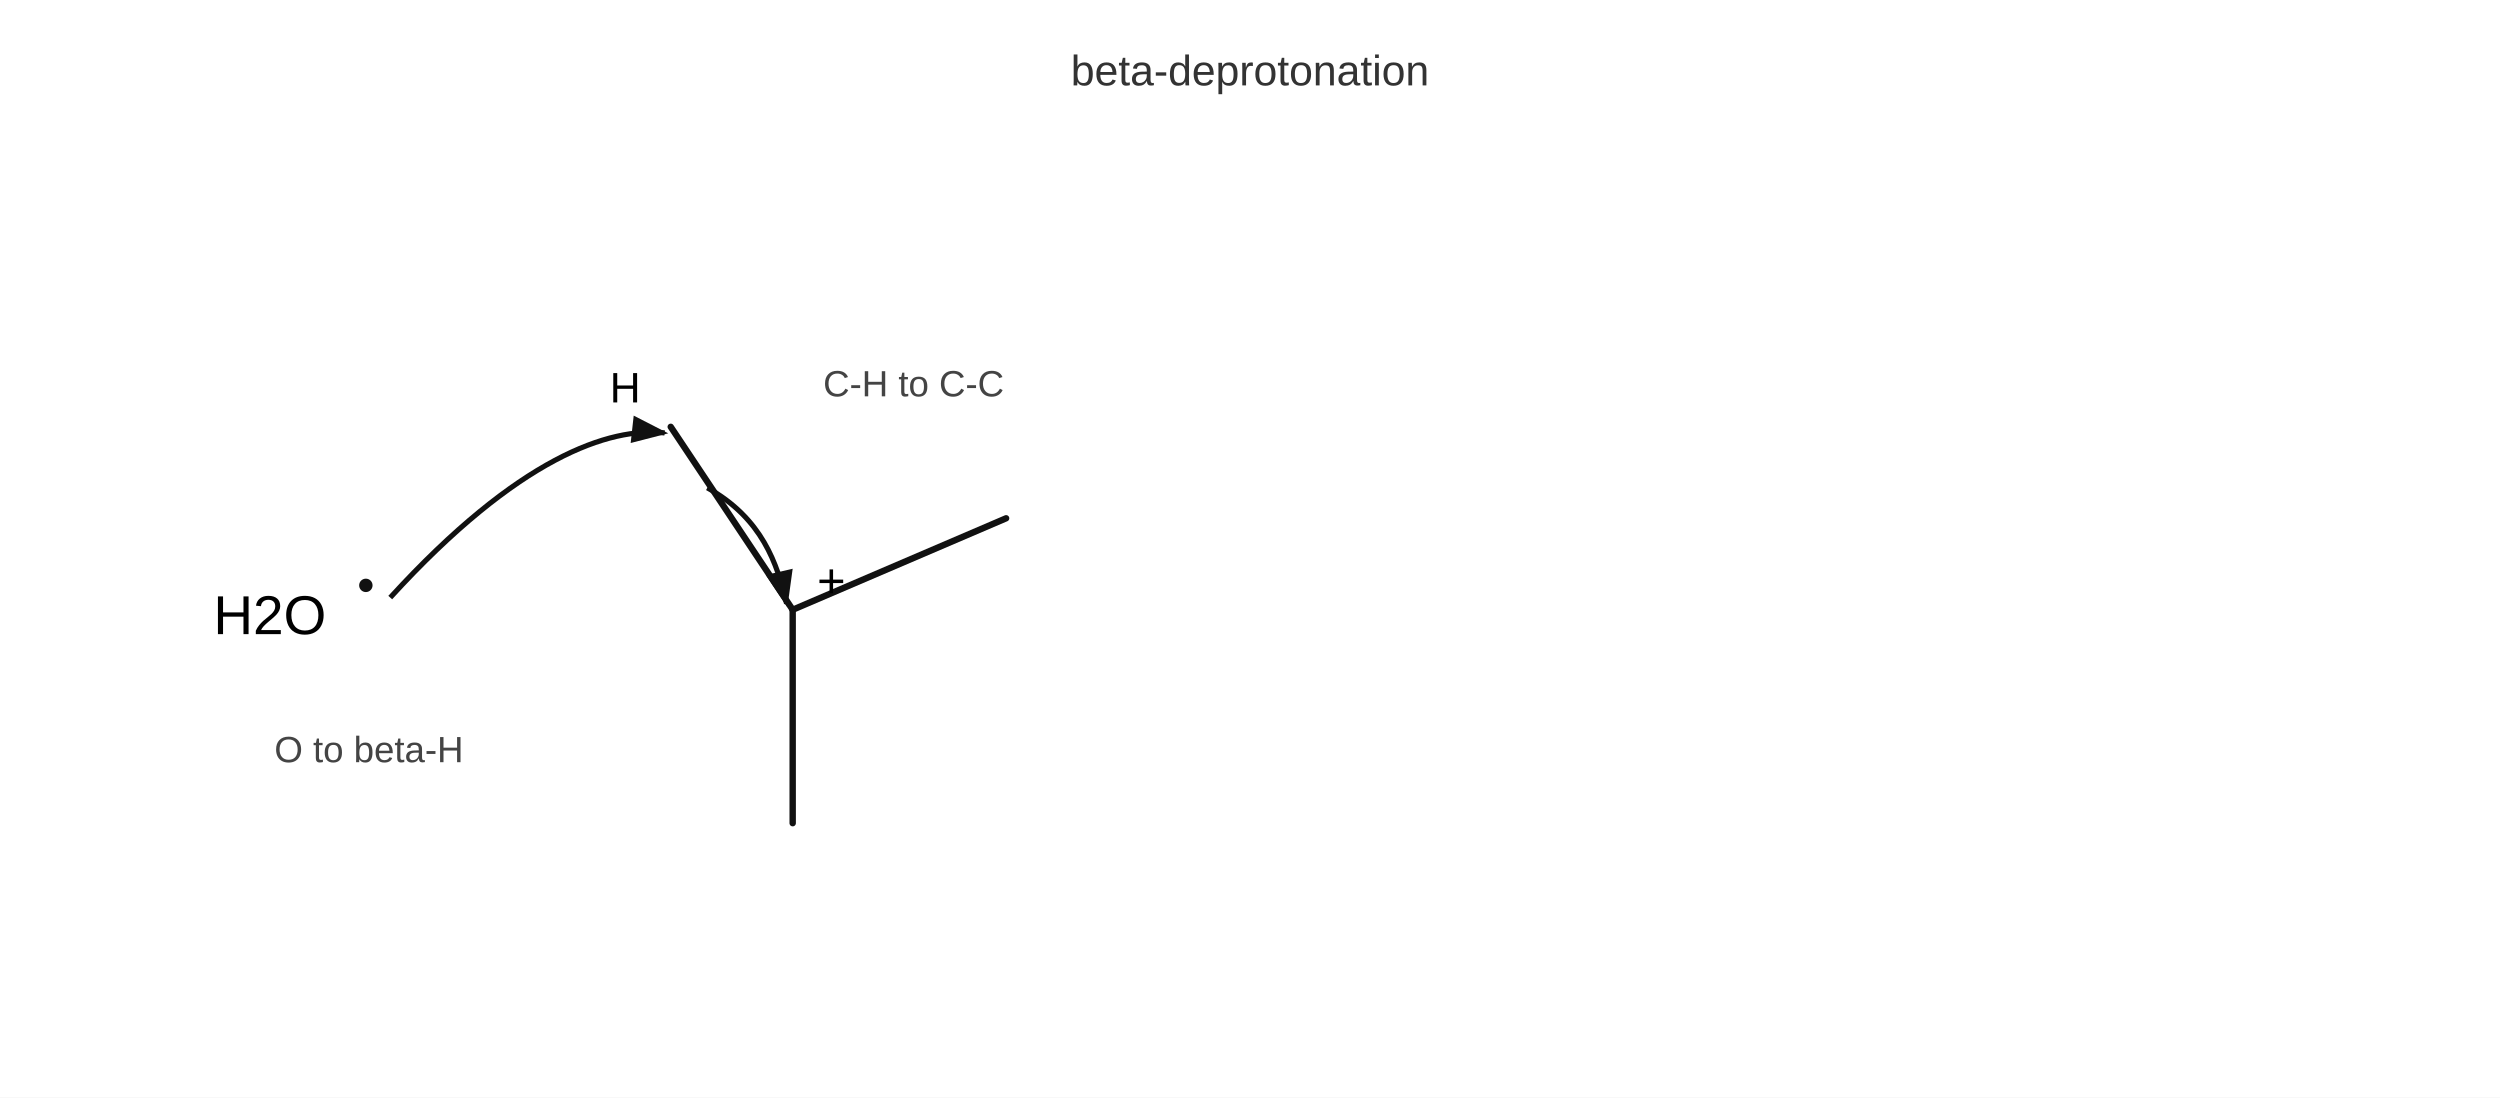
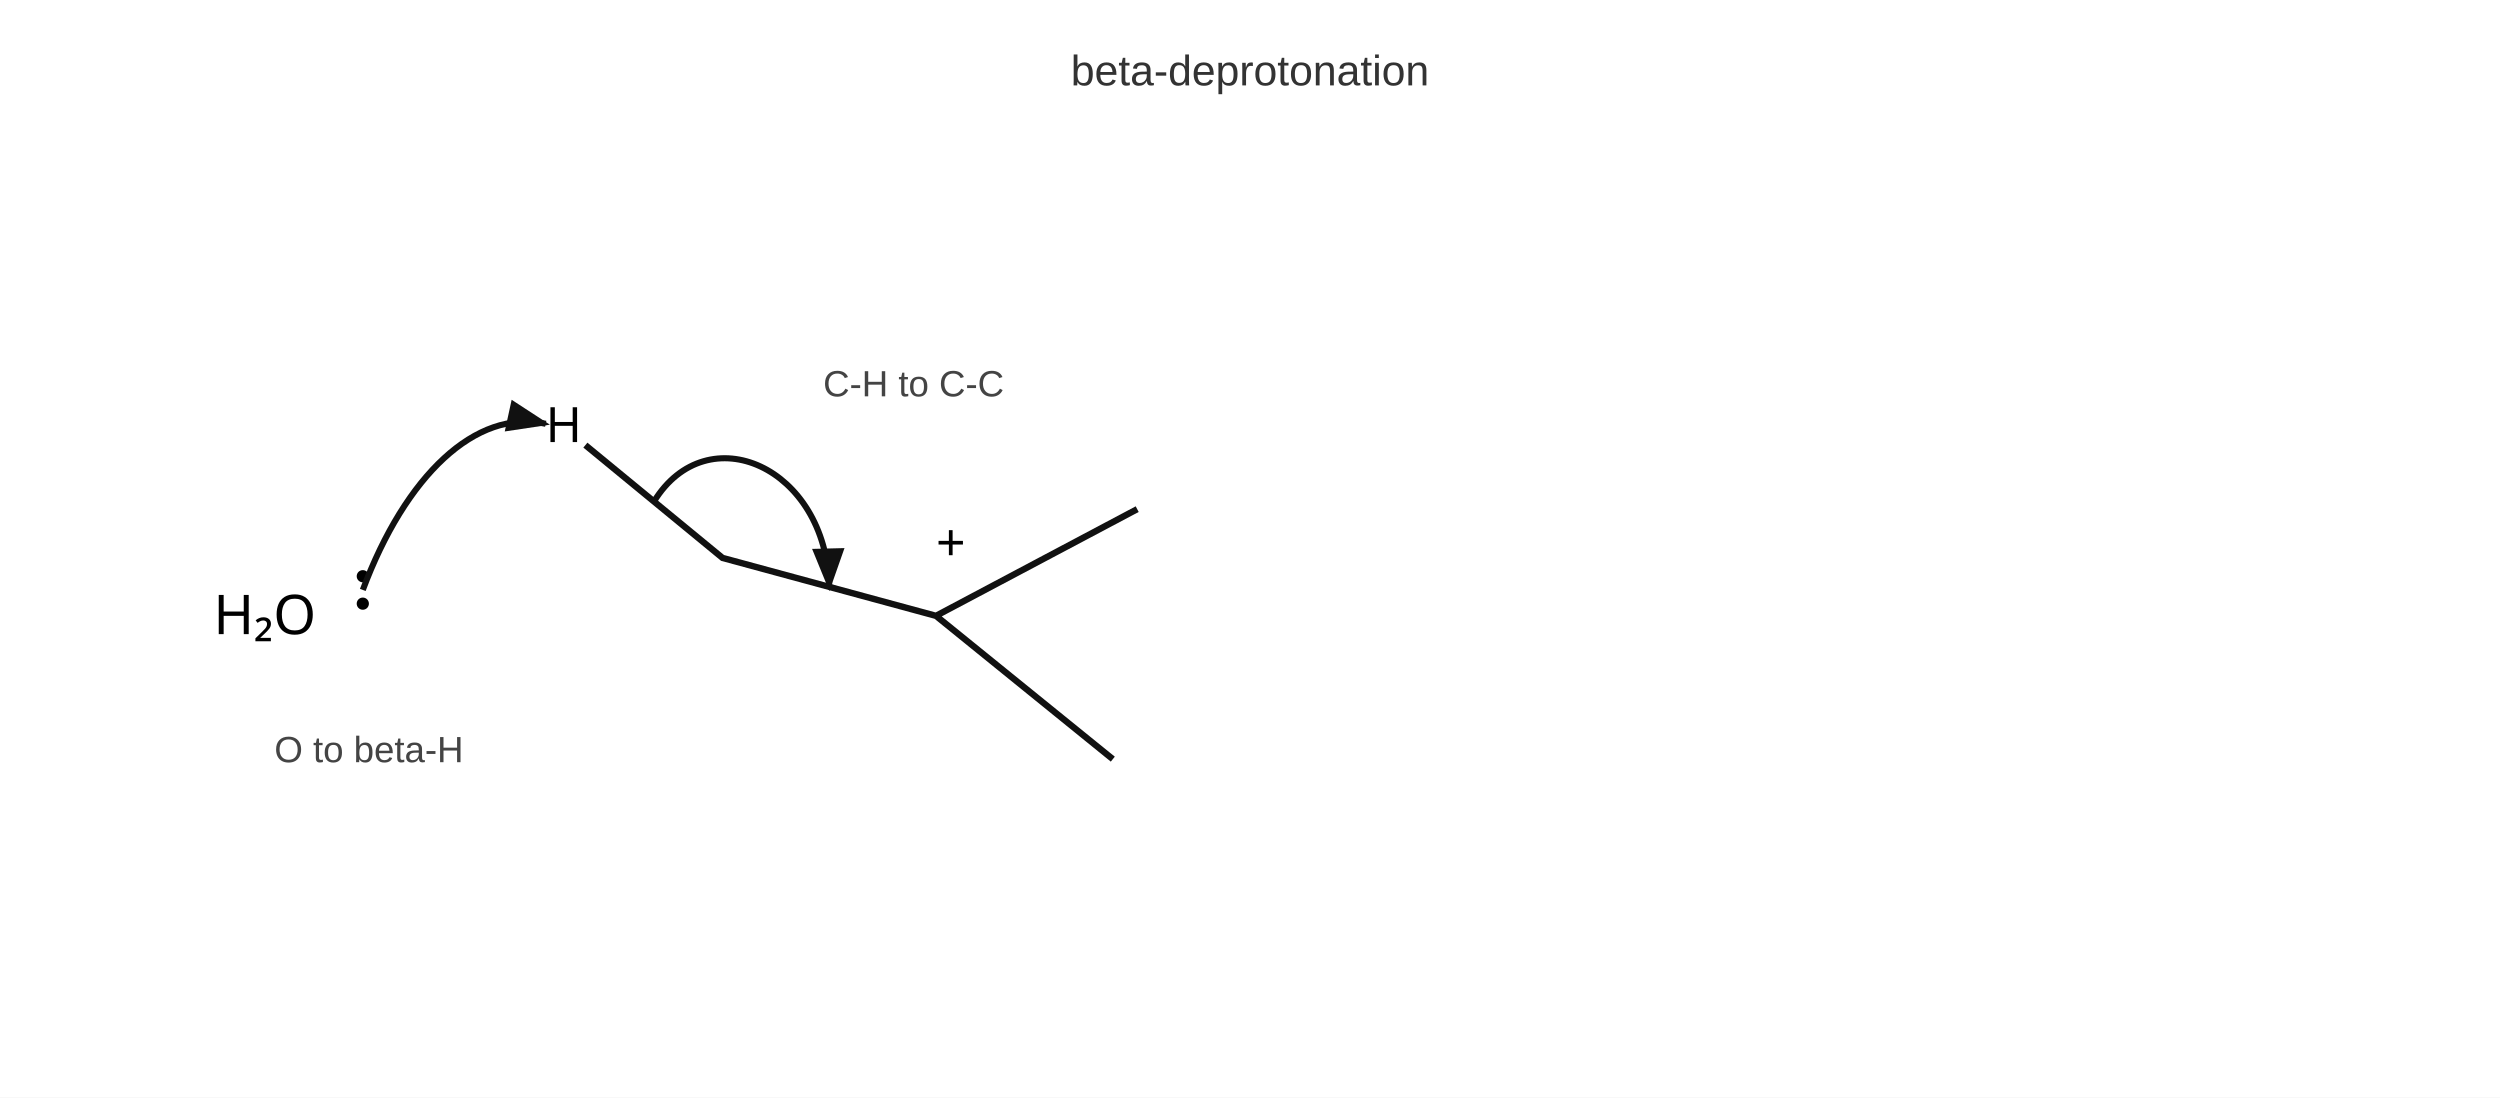
<svg xmlns="http://www.w3.org/2000/svg" viewBox="0 0 820 360" width="820" height="360" role="img">
  <defs>
    <marker id="electron-arrow" viewBox="0 0 10 10" refX="9" refY="5" markerWidth="7" markerHeight="7" orient="auto">
      <path d="M 0 1.2 L 10 5 L 0 8.8 Z" fill="#111111" />
    </marker>
    <marker id="fishhook" viewBox="0 0 10 10" refX="9" refY="5" markerWidth="7" markerHeight="7" orient="auto">
      <path d="M 0 2 L 10 5 L 0 5 Z" fill="#111111" />
    </marker>
  </defs>
  <rect x="0" y="0" width="820" height="360" fill="#ffffff" />
  <g id="conditions">
    <text x="410" y="28" text-anchor="middle" font-family="Arial, Helvetica, sans-serif" font-size="14" fill="#333333">beta-deprotonation</text>
  </g>
  <g id="intermediate-1">
-     <text x="70" y="208" font-family="Arial, Helvetica, sans-serif" font-size="18">H2O</text>
-     <ellipse cx="120" cy="192" rx="2.2" ry="2.2" fill="#111" />
-     <line x1="220" y1="140" x2="260" y2="200" stroke="#111" stroke-width="2.1" stroke-linecap="round" />
-     <text x="200" y="132" font-family="Arial, Helvetica, sans-serif" font-size="14">H</text>
-     <line x1="260" y1="200" x2="260" y2="270" stroke="#111" stroke-width="2.1" stroke-linecap="round" />
-     <line x1="260" y1="200" x2="330" y2="170" stroke="#111" stroke-width="2.1" stroke-linecap="round" />
-     <text x="268" y="196" font-family="Arial, Helvetica, sans-serif" font-size="16">+</text>
+     <text x="70" y="208" font-family="sans-serif" font-size="18">H₂O</text>
+     <circle cx="119" cy="189" r="2" />
+     <circle cx="119" cy="198" r="2" />
+     <text x="179" y="145" font-family="sans-serif" font-size="16">H</text>
+     <path d="M 192 146 L 237 183 L 307 202 M 307 202 L 373 167 M 307 202 L 365 249" fill="none" stroke="#111" stroke-width="2.1" />
+     <text x="307" y="184" font-size="17" font-family="sans-serif">+</text>
  </g>
  <g id="electron-arrows">
-     <path d="M 128 196 C 170 150 200 140 218 142" fill="none" stroke="#111" stroke-width="1.7" marker-end="url(#electron-arrow)" />
-     <path d="M 232 160 C 250 170 255 185 258 198" fill="none" stroke="#111" stroke-width="1.7" marker-end="url(#electron-arrow)" />
+     <path d="M 119 193.5 C 133 156 156 134 179 139" fill="none" stroke="#111" stroke-width="2" marker-end="url(#electron-arrow)" />
+     <path d="M 214.5 164.5 C 232 136 271 153 272 192.5" fill="none" stroke="#111" stroke-width="2" marker-end="url(#electron-arrow)" />
  </g>
  <g id="labels">
    <text x="90" y="250" font-family="Arial, Helvetica, sans-serif" font-size="12" fill="#444">O to beta-H</text>
    <text x="270" y="130" font-family="Arial, Helvetica, sans-serif" font-size="12" fill="#444">C-H to C-C</text>
  </g>
</svg>
